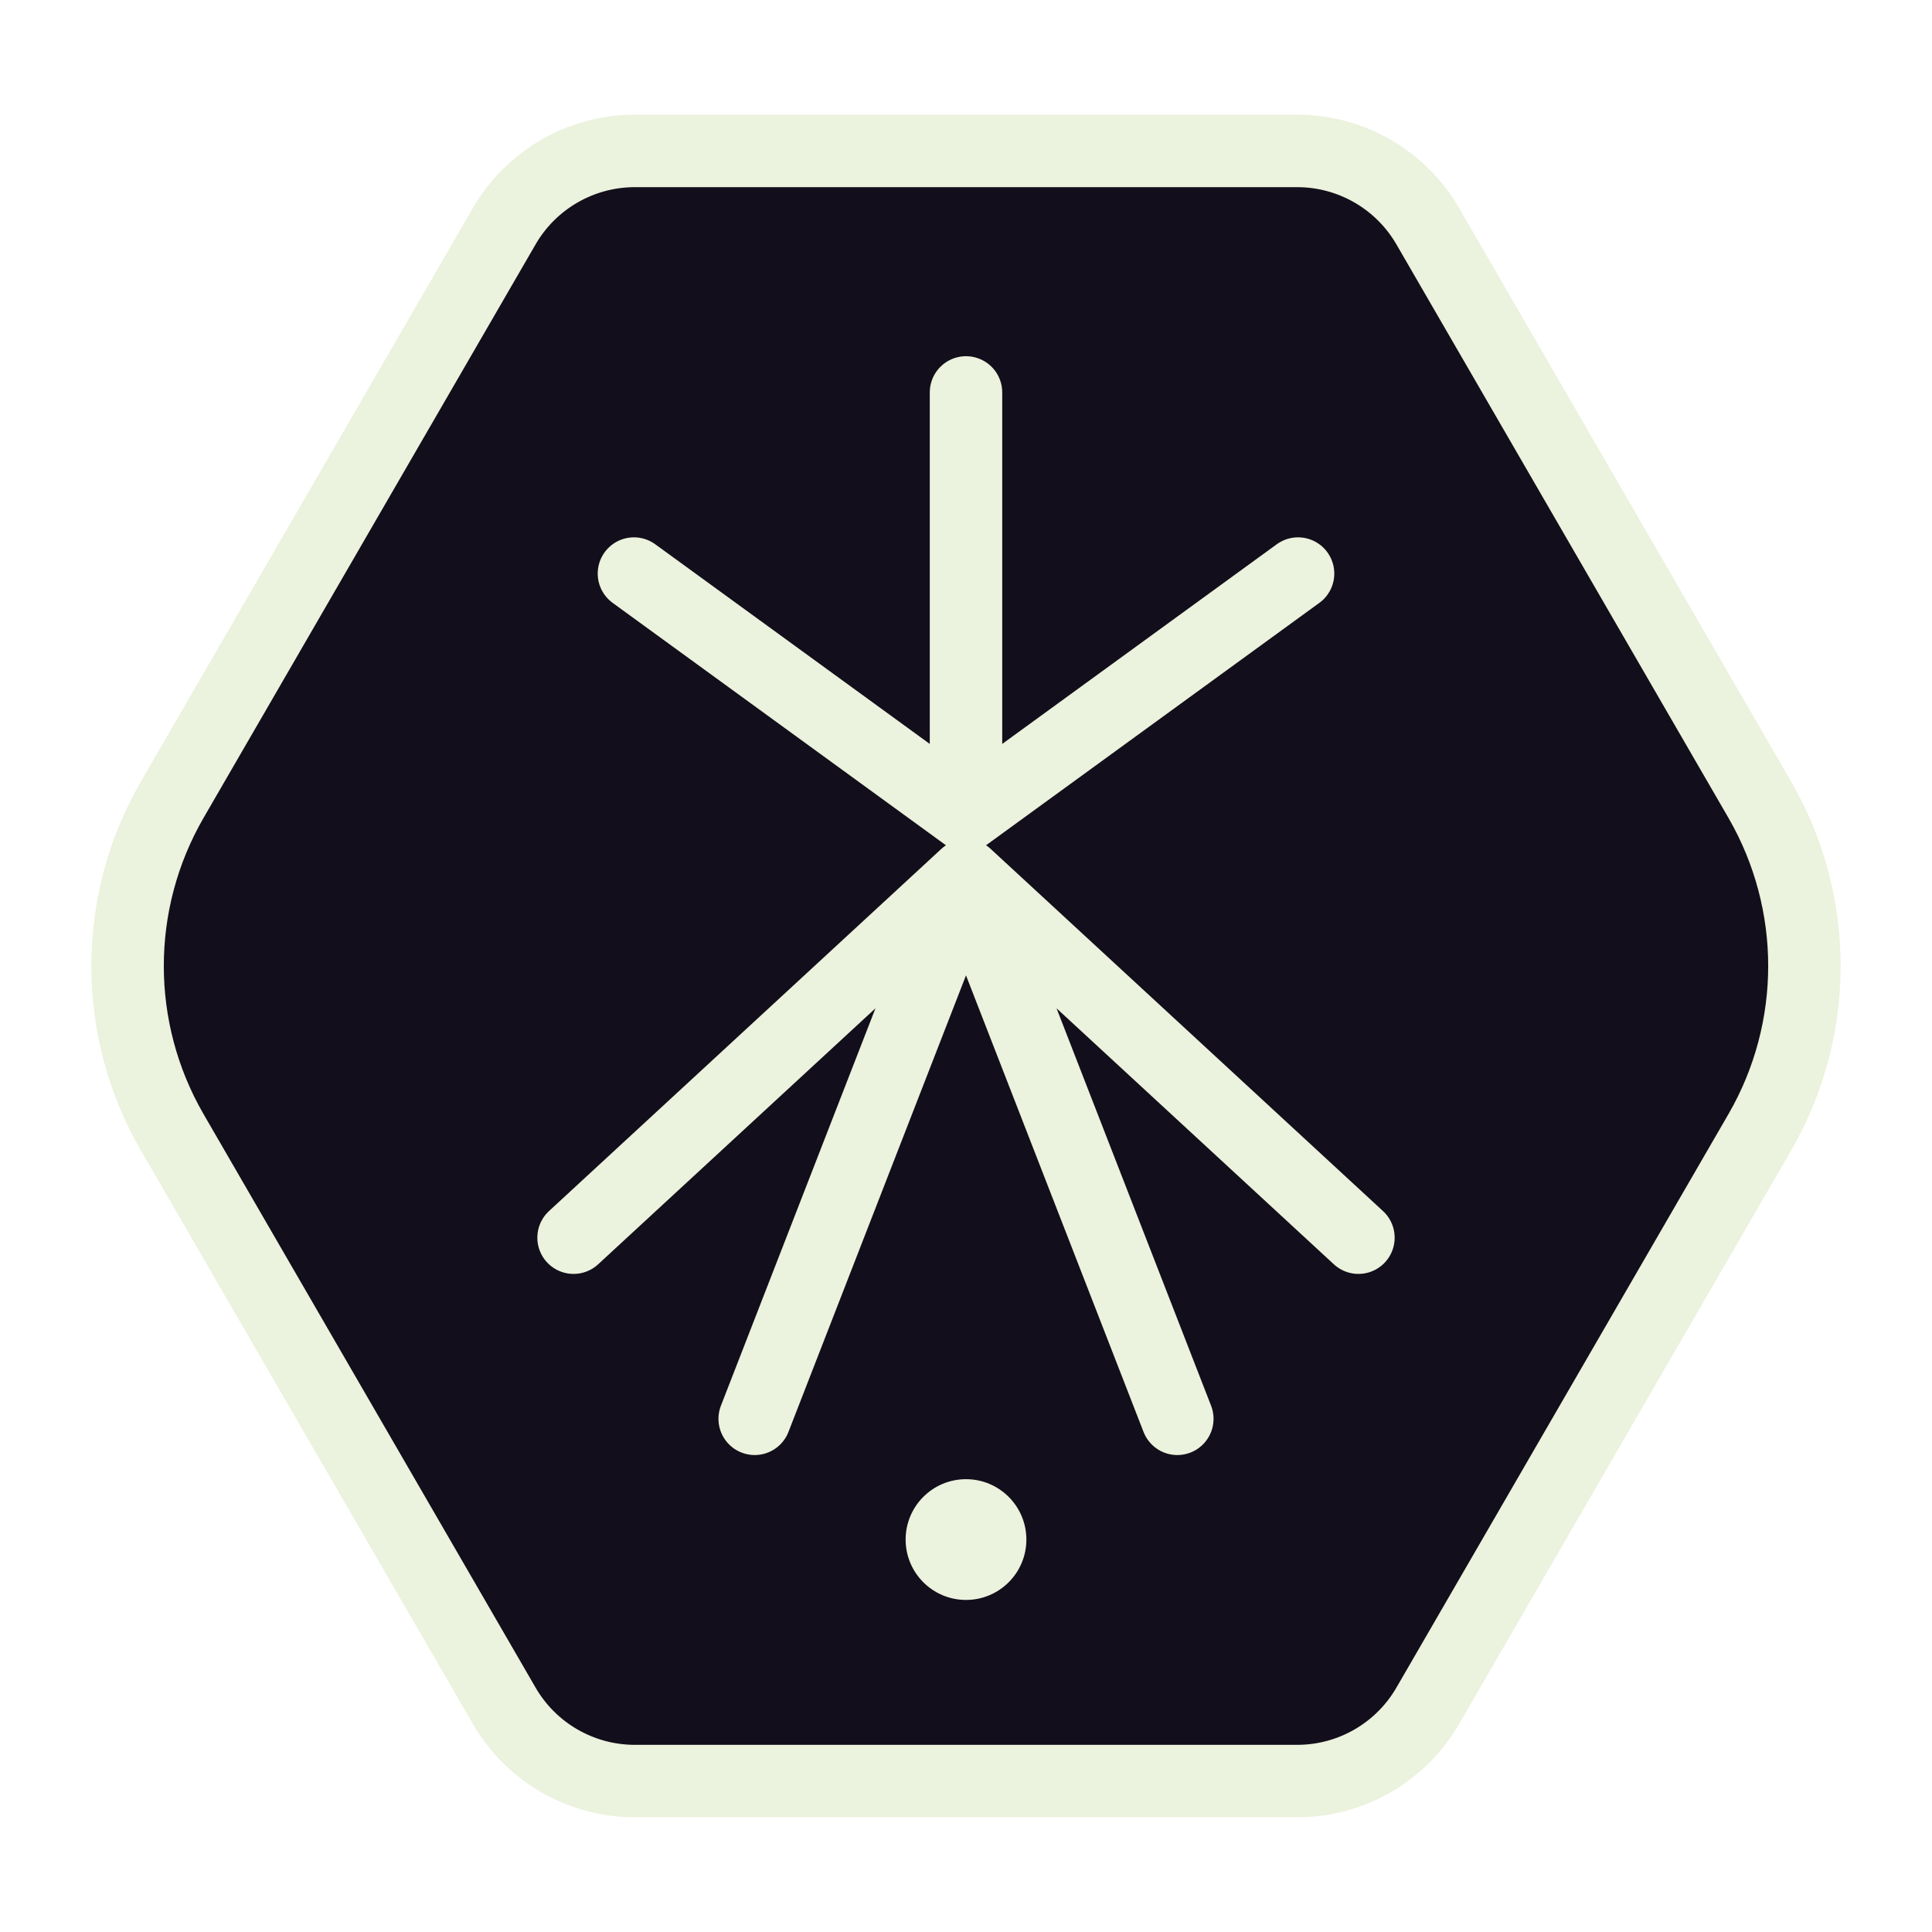
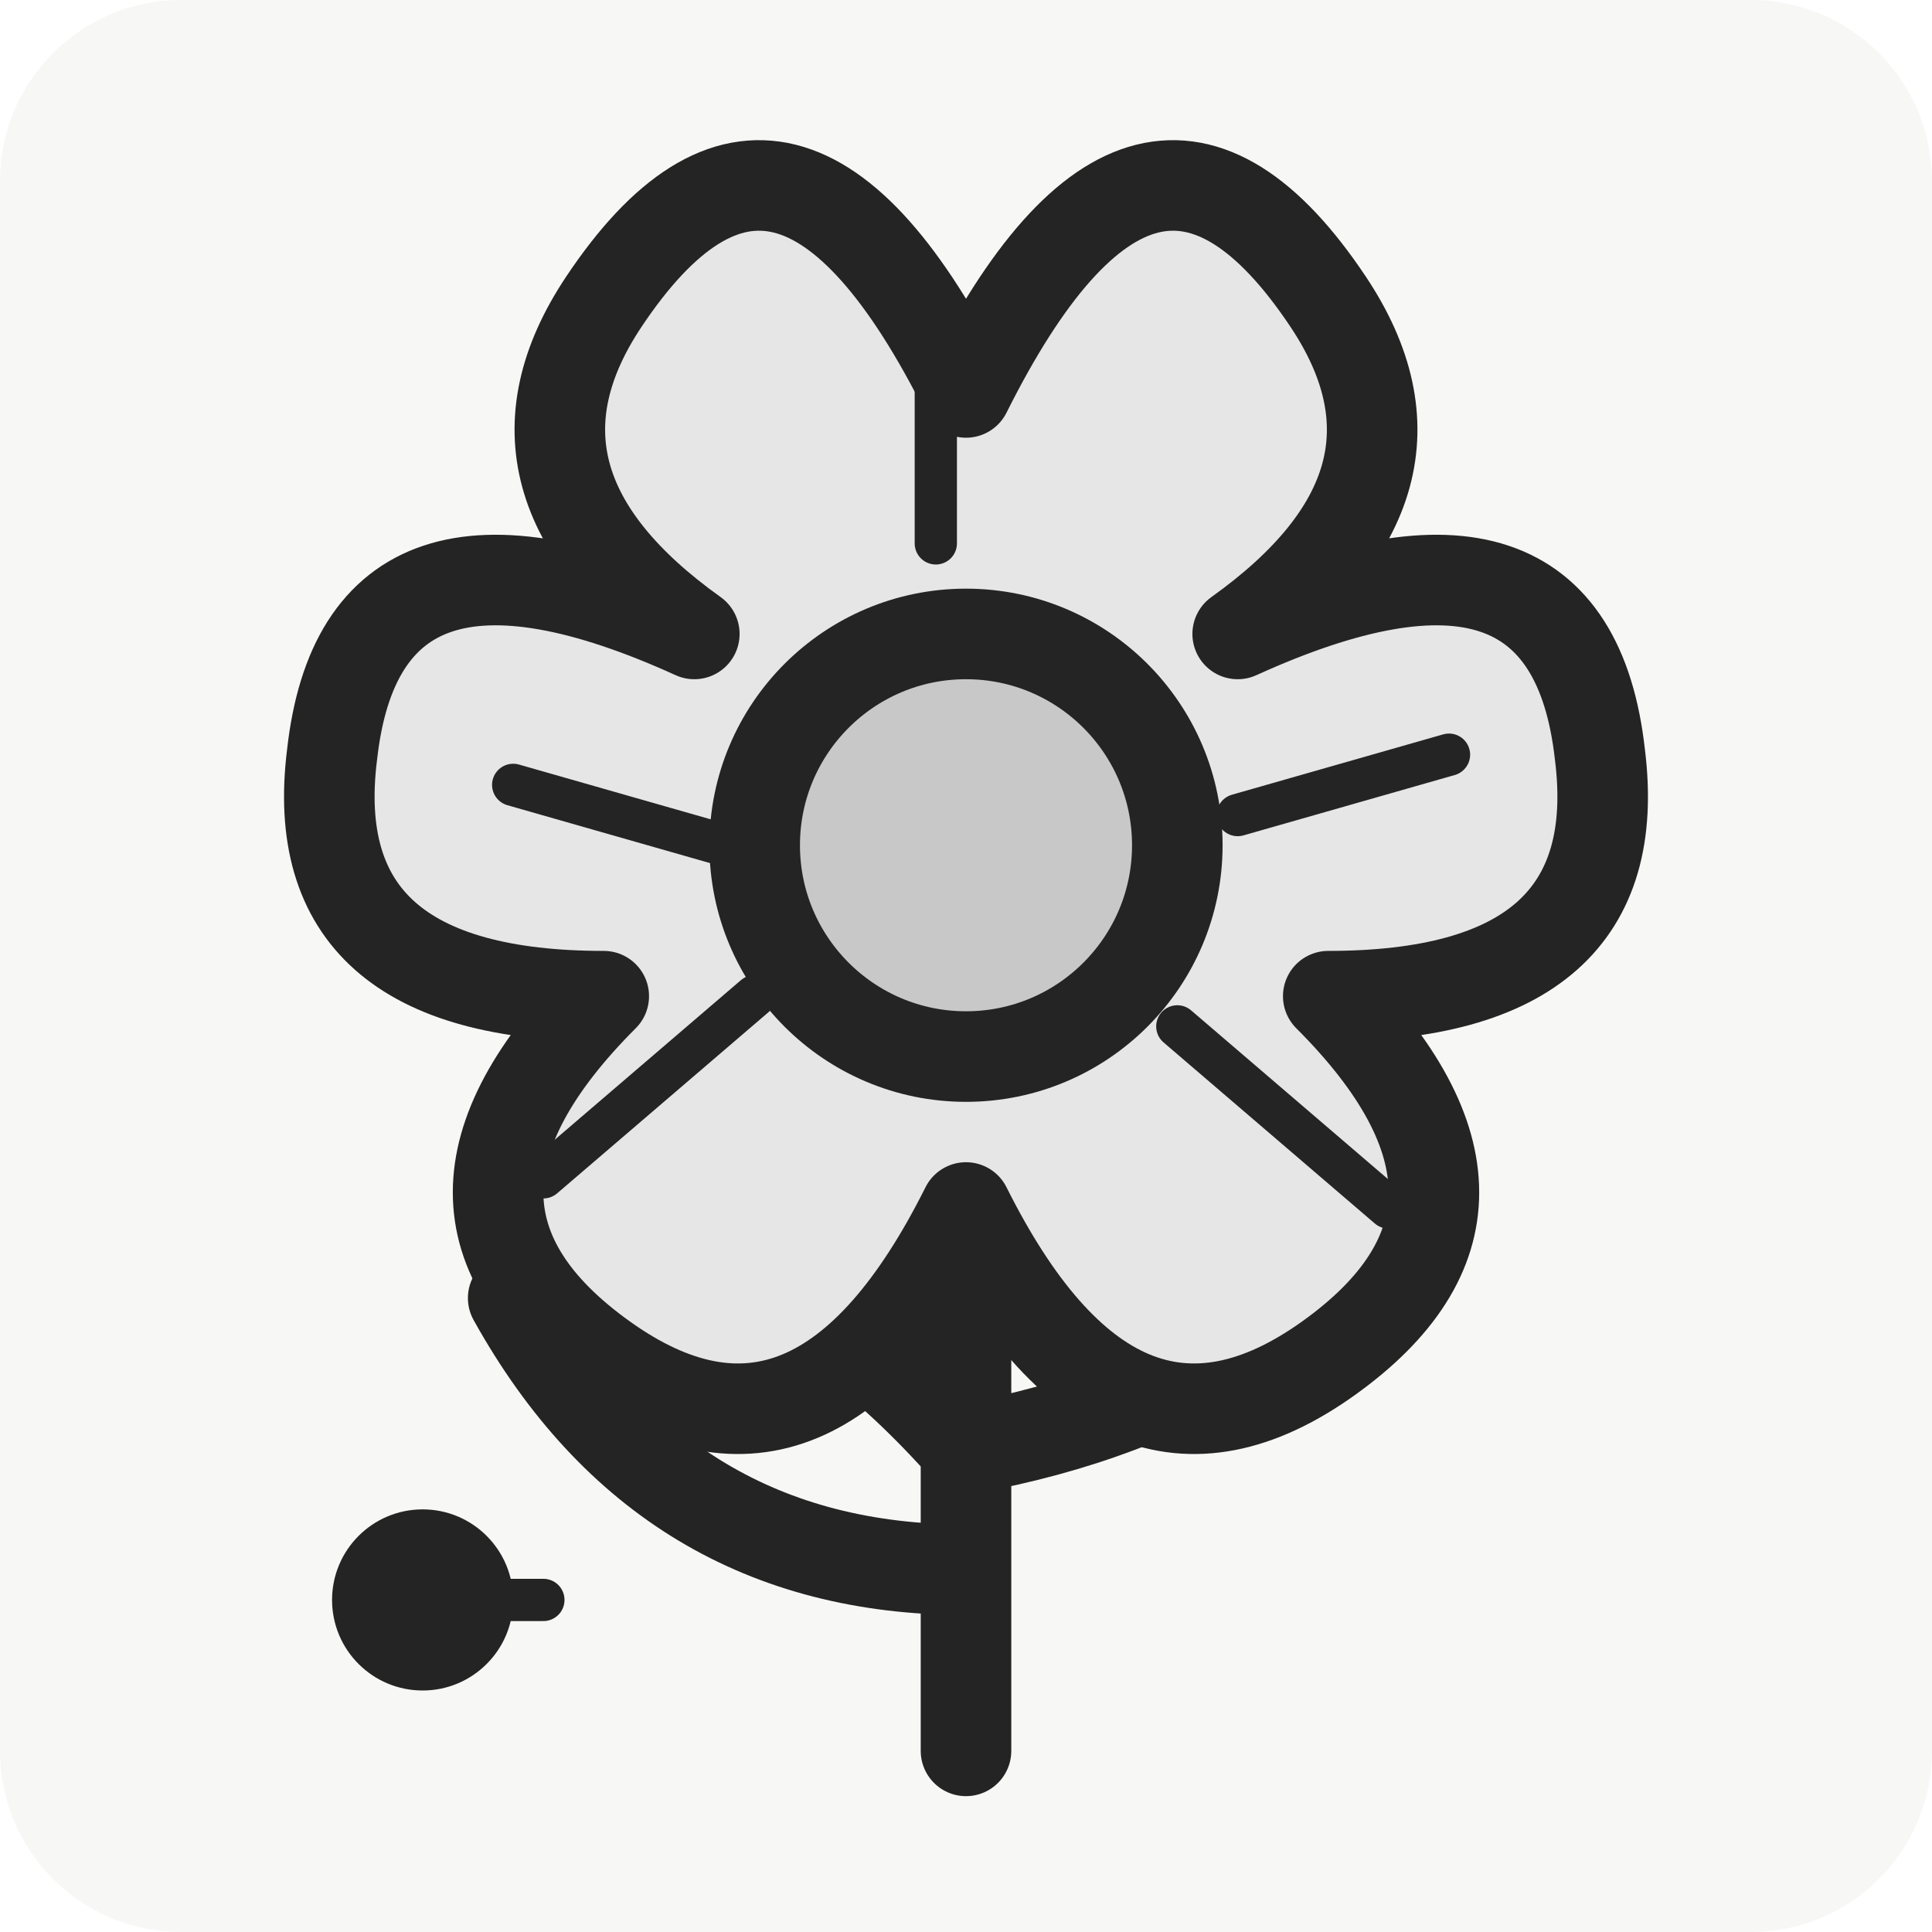
- <svg xmlns="http://www.w3.org/2000/svg" viewBox="0 0 64 64" fill="none" stroke="#ebf2dd" stroke-width="2.4" stroke-linecap="round" stroke-linejoin="round">
-   <path d="M21 5h22a5 5 0 0 1 4.3 2.5l11 19a11 11 0 0 1 0 11l-11 19A5 5 0 0 1 43 59H21a5 5 0 0 1-4.3-2.5l-11-19a11 11 0 0 1 0-11l11-19A5 5 0 0 1 21 5z" fill="#130e1b" />
-   <path d="M32 13v14m-11-8 11 8 11-8M19 41l13-12 13 12M25 47l7-18 7 18" />
-   <circle cx="32" cy="51" r="2" fill="#ebf2dd" stroke="none" />
+ <svg xmlns="http://www.w3.org/2000/svg" viewBox="0 0 64 64" fill="none" stroke="#242424" stroke-width="3" stroke-linecap="round" stroke-linejoin="round">
+   <rect width="64" height="64" rx="6" fill="#f7f7f5" stroke="none" />
+   <path d="M32 39v19m0-10q-8-9-15-5 5 9 15 9m0-9q8-9 15-5-4 8-15 10" />
+   <path d="M32 13q-6-12-12-3-4 6 3 11-11-5-12 4-1 8 9 8-7 7 0 12 7 5 12-5 5 10 12 5 7-5 0-12 10 0 9-8-1-9-12-4 7-5 3-11-6-9-12 3Z" fill="#e6e6e6" />
+   <circle cx="32" cy="28" r="7" fill="#c8c8c8" />
+   <circle cx="14" cy="53" r="3" fill="#242424" stroke="none" />
+   <path d="M31 10v8m-14 8 7 2m-6 11 7-6m14 1 7 6m-5-13 7-2m-16 16v7M12 53h6" stroke-width="1.4" />
</svg>
